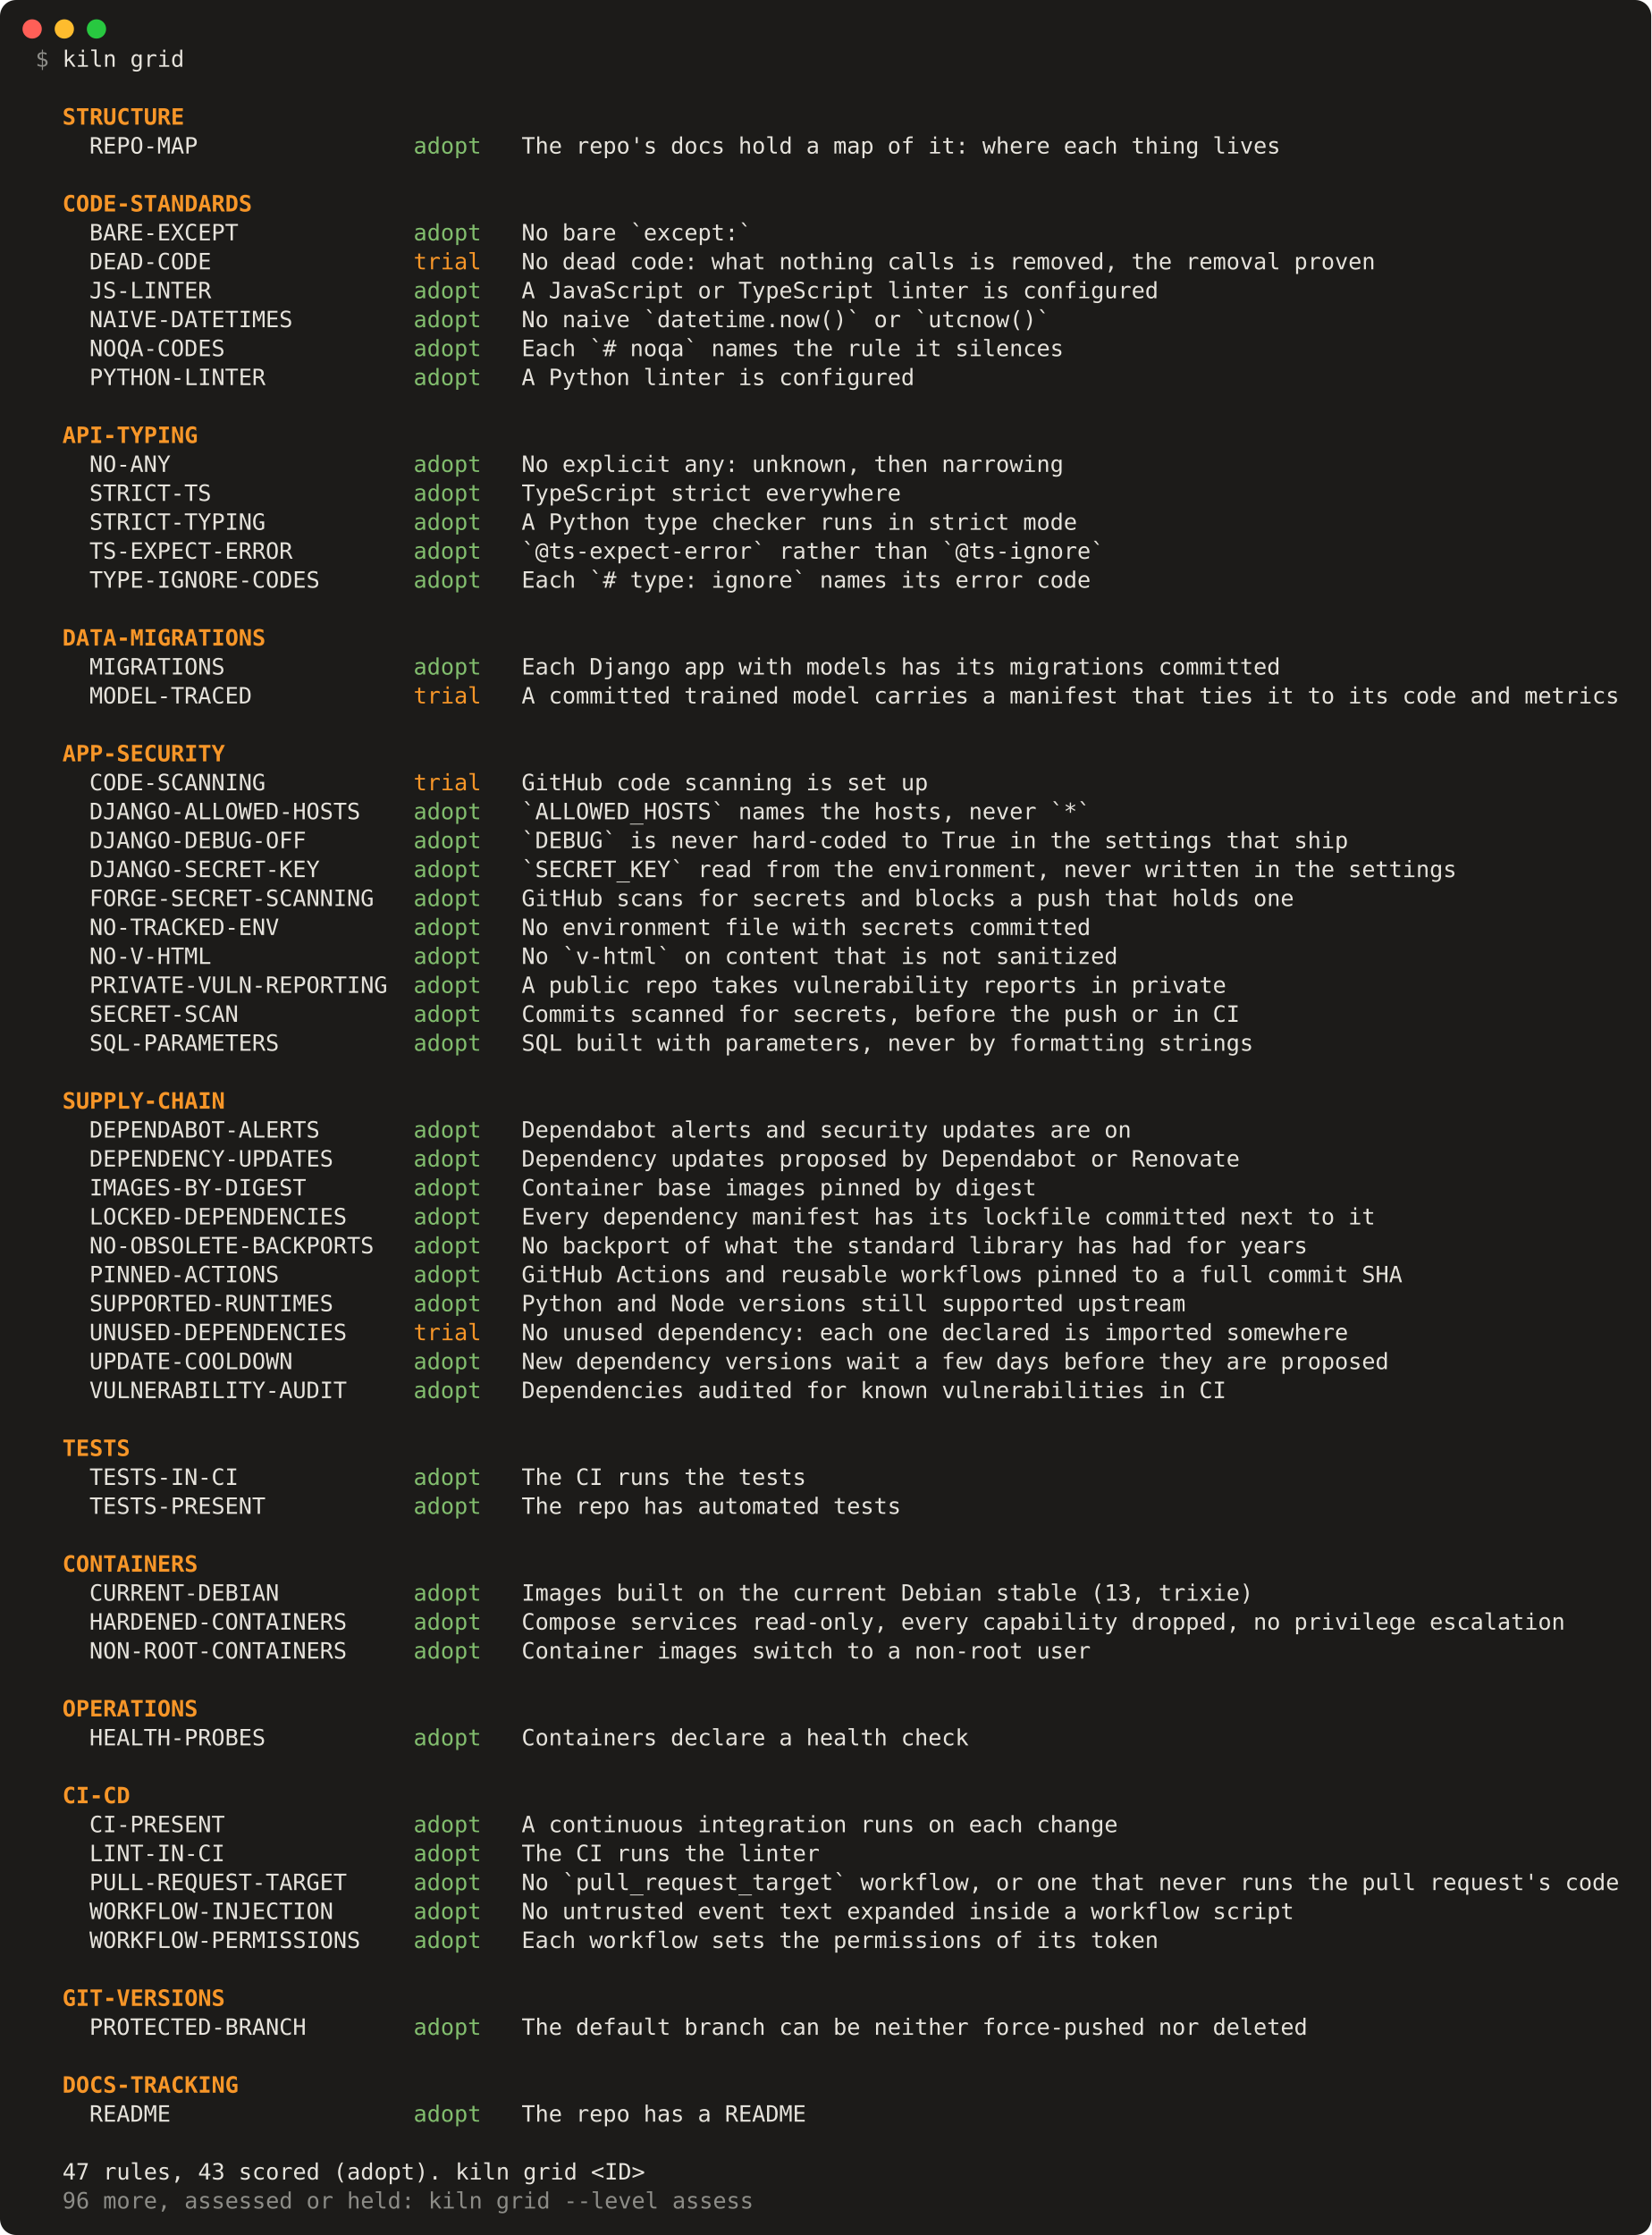
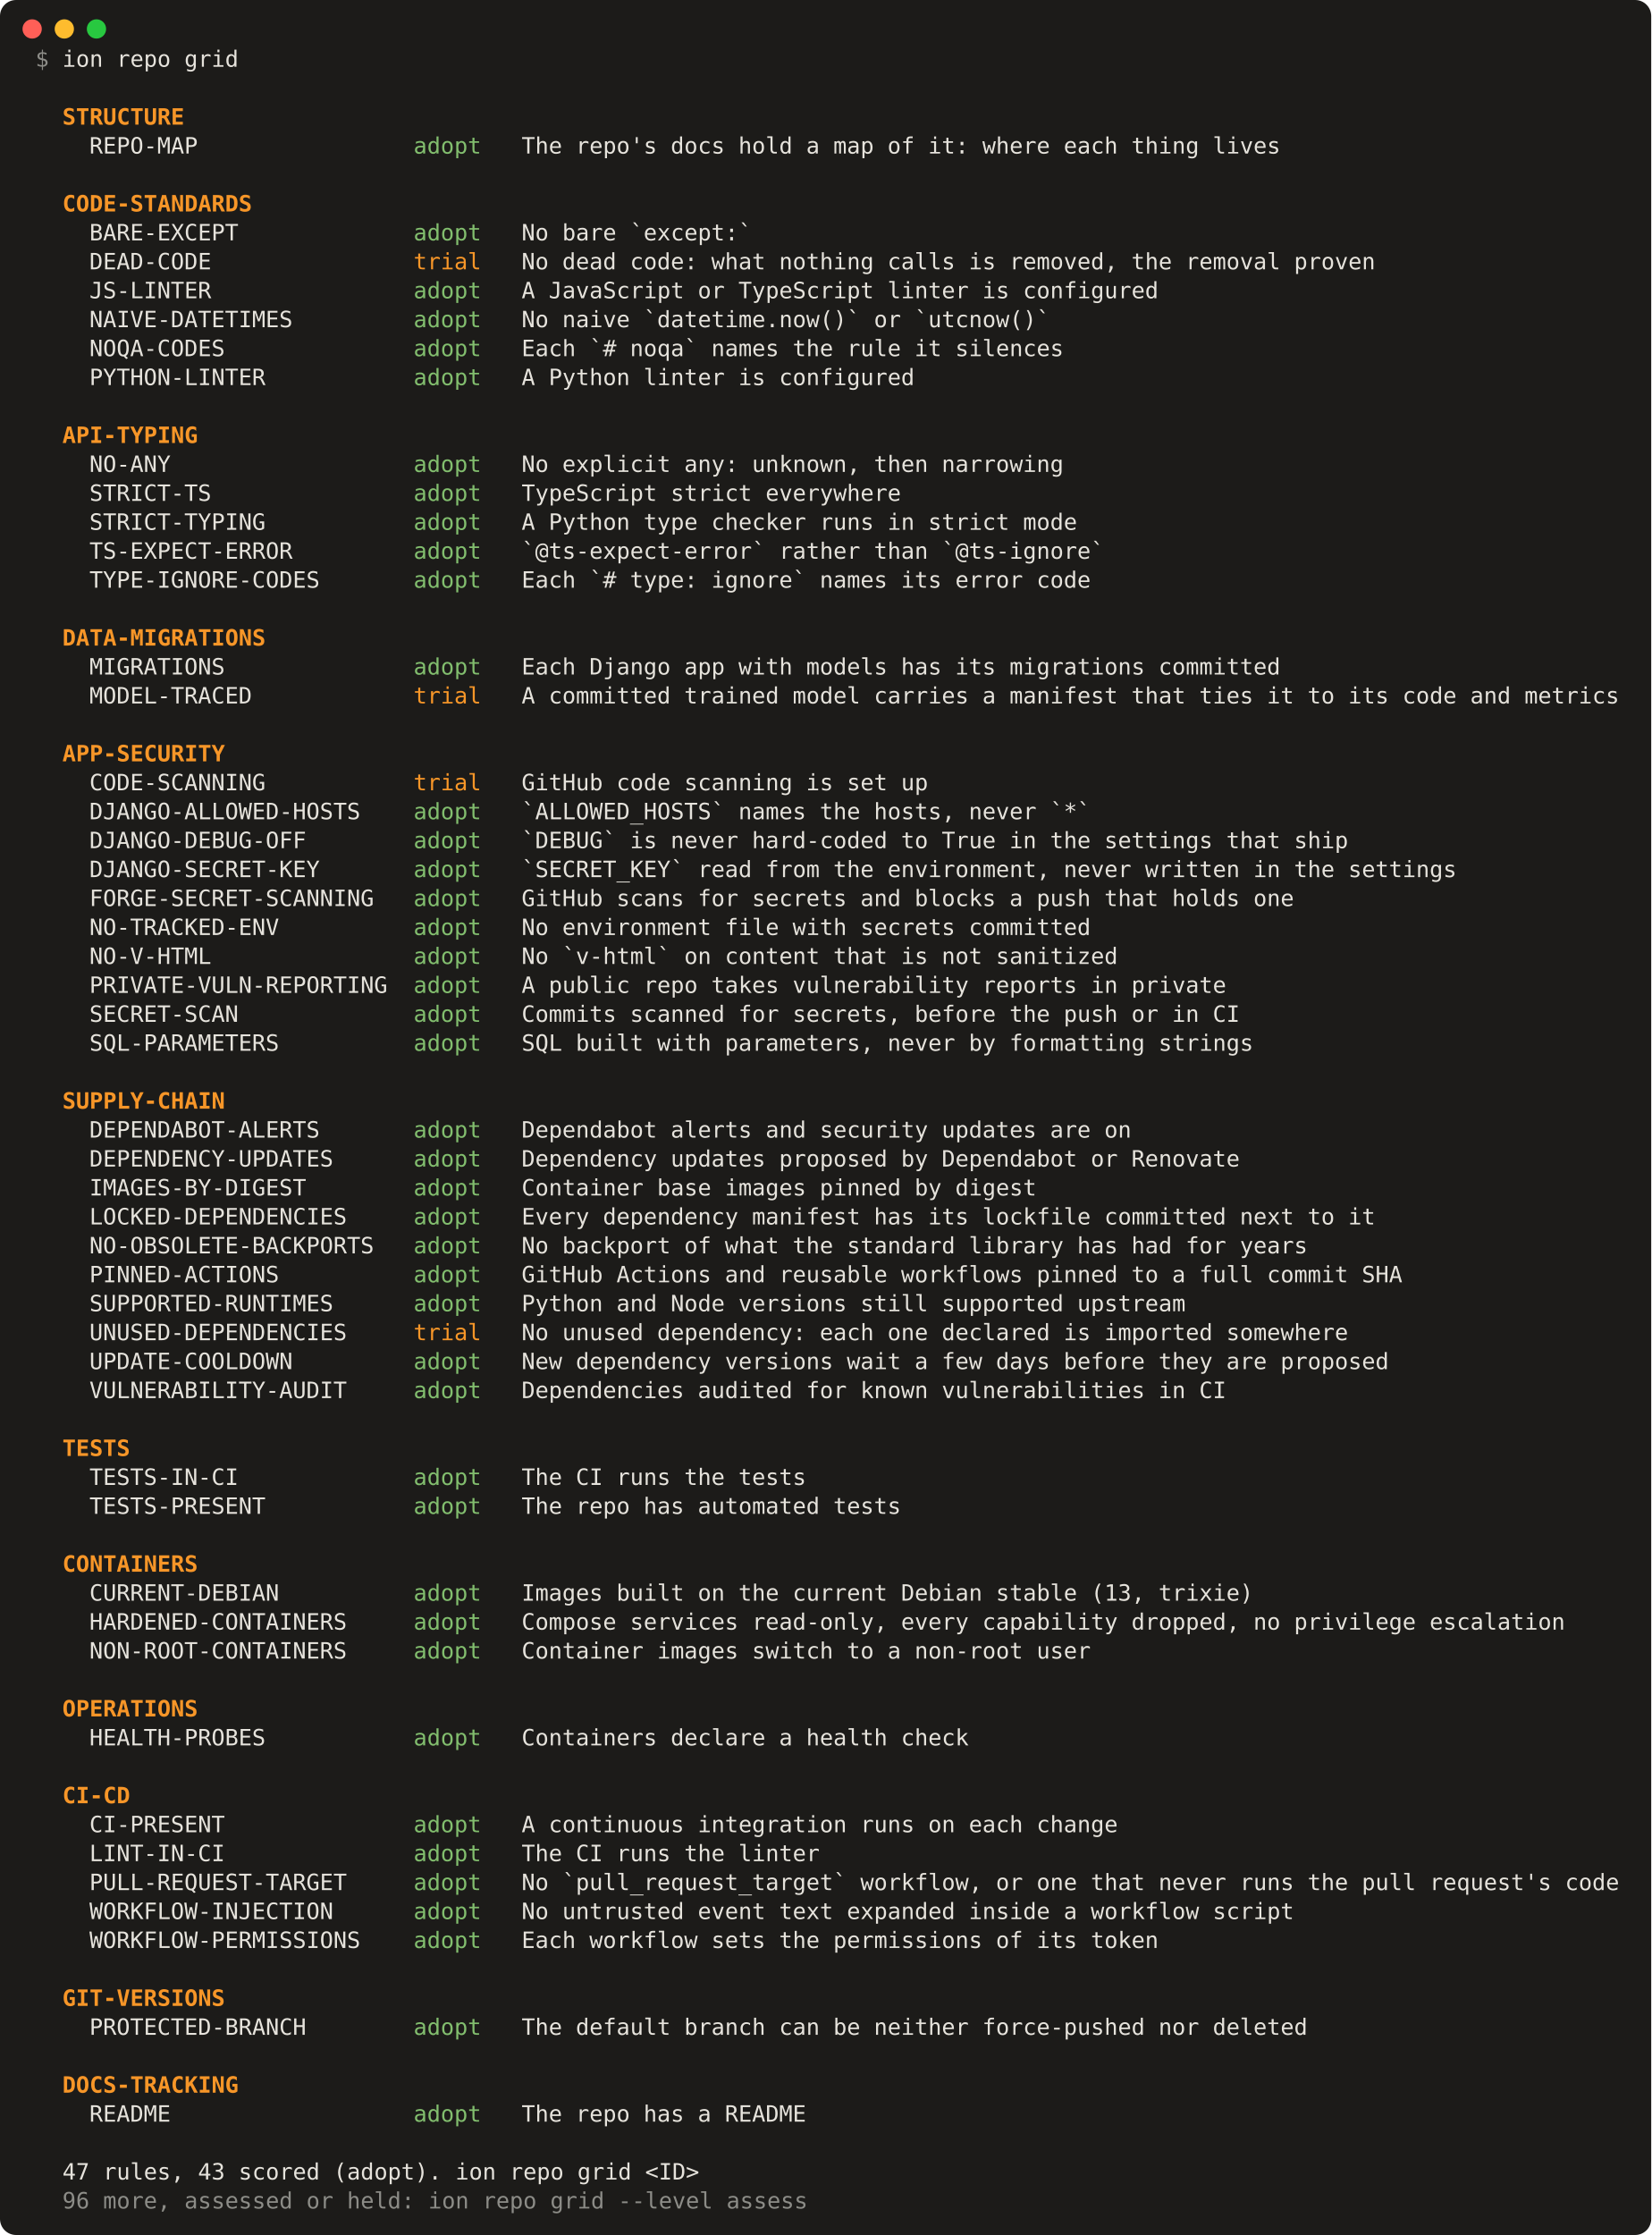
- <svg xmlns="http://www.w3.org/2000/svg" width="1027" height="1390" viewBox="0 0 1027 1390" role="img" aria-label="kiln grid: the rules kiln stands behind">
+ <svg xmlns="http://www.w3.org/2000/svg" width="1027" height="1390" viewBox="0 0 1027 1390" role="img" aria-label="ion repo grid: the rules ion-repo stands behind">
  <rect width="100%" height="100%" rx="10" fill="#1c1b19" />
  <circle cx="20" cy="18" r="6" fill="#ff5f57" />
  <circle cx="40" cy="18" r="6" fill="#febc2e" />
  <circle cx="60" cy="18" r="6" fill="#28c840" />
  <g font-family="ui-monospace,SFMono-Regular,Menlo,Consolas,'DejaVu Sans Mono',monospace" font-size="14" fill="#e6e3dc" xml:space="preserve">
    <text x="22.0" y="41.5" textLength="8.4" fill="#8c8c87">$</text>
-     <text x="38.8" y="41.5" textLength="75.6">kiln grid</text>
+     <text x="38.8" y="41.5" textLength="109.2">ion repo grid</text>
    <text x="38.8" y="77.5" textLength="75.6" fill="#f79628" font-weight="bold">STRUCTURE</text>
    <text x="55.6" y="95.5" textLength="67.2">REPO-MAP</text>
    <text x="257.2" y="95.5" textLength="42.0" fill="#82be6e">adopt</text>
    <text x="324.4" y="95.5" textLength="470.4">The repo's docs hold a map of it: where each thing lives</text>
    <text x="38.8" y="131.5" textLength="117.6" fill="#f79628" font-weight="bold">CODE-STANDARDS</text>
    <text x="55.6" y="149.5" textLength="92.4">BARE-EXCEPT</text>
    <text x="257.2" y="149.5" textLength="42.0" fill="#82be6e">adopt</text>
    <text x="324.4" y="149.5" textLength="142.8">No bare `except:`</text>
    <text x="55.6" y="167.5" textLength="75.6">DEAD-CODE</text>
    <text x="257.2" y="167.5" textLength="42.0" fill="#f79628">trial</text>
    <text x="324.4" y="167.5" textLength="529.2">No dead code: what nothing calls is removed, the removal proven</text>
    <text x="55.6" y="185.5" textLength="75.6">JS-LINTER</text>
    <text x="257.2" y="185.5" textLength="42.0" fill="#82be6e">adopt</text>
    <text x="324.4" y="185.5" textLength="394.8">A JavaScript or TypeScript linter is configured</text>
    <text x="55.6" y="203.5" textLength="126.0">NAIVE-DATETIMES</text>
    <text x="257.2" y="203.5" textLength="42.0" fill="#82be6e">adopt</text>
    <text x="324.4" y="203.5" textLength="327.6">No naive `datetime.now()` or `utcnow()`</text>
    <text x="55.6" y="221.5" textLength="84.0">NOQA-CODES</text>
    <text x="257.2" y="221.5" textLength="42.0" fill="#82be6e">adopt</text>
    <text x="324.4" y="221.5" textLength="336.0">Each `# noqa` names the rule it silences</text>
    <text x="55.6" y="239.5" textLength="109.2">PYTHON-LINTER</text>
    <text x="257.2" y="239.5" textLength="42.0" fill="#82be6e">adopt</text>
    <text x="324.4" y="239.5" textLength="243.6">A Python linter is configured</text>
    <text x="38.8" y="275.5" textLength="84.0" fill="#f79628" font-weight="bold">API-TYPING</text>
    <text x="55.6" y="293.5" textLength="50.4">NO-ANY</text>
    <text x="257.2" y="293.5" textLength="42.0" fill="#82be6e">adopt</text>
    <text x="324.4" y="293.5" textLength="336.0">No explicit any: unknown, then narrowing</text>
    <text x="55.6" y="311.5" textLength="75.6">STRICT-TS</text>
    <text x="257.2" y="311.5" textLength="42.0" fill="#82be6e">adopt</text>
    <text x="324.4" y="311.5" textLength="235.2">TypeScript strict everywhere</text>
    <text x="55.6" y="329.5" textLength="109.2">STRICT-TYPING</text>
    <text x="257.2" y="329.5" textLength="42.0" fill="#82be6e">adopt</text>
    <text x="324.4" y="329.5" textLength="344.4">A Python type checker runs in strict mode</text>
    <text x="55.6" y="347.5" textLength="126.0">TS-EXPECT-ERROR</text>
    <text x="257.2" y="347.5" textLength="42.0" fill="#82be6e">adopt</text>
    <text x="324.4" y="347.5" textLength="361.2">`@ts-expect-error` rather than `@ts-ignore`</text>
    <text x="55.6" y="365.5" textLength="142.8">TYPE-IGNORE-CODES</text>
    <text x="257.2" y="365.5" textLength="42.0" fill="#82be6e">adopt</text>
    <text x="324.4" y="365.5" textLength="352.8">Each `# type: ignore` names its error code</text>
    <text x="38.8" y="401.5" textLength="126.0" fill="#f79628" font-weight="bold">DATA-MIGRATIONS</text>
    <text x="55.6" y="419.5" textLength="84.0">MIGRATIONS</text>
    <text x="257.2" y="419.5" textLength="42.0" fill="#82be6e">adopt</text>
    <text x="324.4" y="419.5" textLength="470.4">Each Django app with models has its migrations committed</text>
    <text x="55.6" y="437.5" textLength="100.8">MODEL-TRACED</text>
    <text x="257.2" y="437.5" textLength="42.0" fill="#f79628">trial</text>
    <text x="324.4" y="437.5" textLength="680.4">A committed trained model carries a manifest that ties it to its code and metrics</text>
    <text x="38.8" y="473.5" textLength="100.8" fill="#f79628" font-weight="bold">APP-SECURITY</text>
    <text x="55.6" y="491.5" textLength="109.2">CODE-SCANNING</text>
    <text x="257.2" y="491.5" textLength="42.0" fill="#f79628">trial</text>
    <text x="324.4" y="491.5" textLength="252.0">GitHub code scanning is set up</text>
    <text x="55.6" y="509.5" textLength="168.0">DJANGO-ALLOWED-HOSTS</text>
    <text x="257.2" y="509.5" textLength="42.0" fill="#82be6e">adopt</text>
    <text x="324.4" y="509.5" textLength="352.8">`ALLOWED_HOSTS` names the hosts, never `*`</text>
    <text x="55.6" y="527.5" textLength="134.4">DJANGO-DEBUG-OFF</text>
    <text x="257.2" y="527.5" textLength="42.0" fill="#82be6e">adopt</text>
    <text x="324.4" y="527.5" textLength="512.4">`DEBUG` is never hard-coded to True in the settings that ship</text>
    <text x="55.6" y="545.5" textLength="142.8">DJANGO-SECRET-KEY</text>
    <text x="257.2" y="545.5" textLength="42.0" fill="#82be6e">adopt</text>
    <text x="324.4" y="545.5" textLength="579.6">`SECRET_KEY` read from the environment, never written in the settings</text>
    <text x="55.6" y="563.5" textLength="176.4">FORGE-SECRET-SCANNING</text>
    <text x="257.2" y="563.5" textLength="42.0" fill="#82be6e">adopt</text>
    <text x="324.4" y="563.5" textLength="478.8">GitHub scans for secrets and blocks a push that holds one</text>
    <text x="55.6" y="581.5" textLength="117.6">NO-TRACKED-ENV</text>
    <text x="257.2" y="581.5" textLength="42.0" fill="#82be6e">adopt</text>
    <text x="324.4" y="581.5" textLength="352.8">No environment file with secrets committed</text>
    <text x="55.6" y="599.5" textLength="75.6">NO-V-HTML</text>
    <text x="257.2" y="599.5" textLength="42.0" fill="#82be6e">adopt</text>
    <text x="324.4" y="599.5" textLength="369.6">No `v-html` on content that is not sanitized</text>
    <text x="55.6" y="617.5" textLength="184.8">PRIVATE-VULN-REPORTING</text>
    <text x="257.2" y="617.5" textLength="42.0" fill="#82be6e">adopt</text>
    <text x="324.4" y="617.5" textLength="436.8">A public repo takes vulnerability reports in private</text>
    <text x="55.6" y="635.5" textLength="92.4">SECRET-SCAN</text>
    <text x="257.2" y="635.5" textLength="42.0" fill="#82be6e">adopt</text>
    <text x="324.4" y="635.5" textLength="445.2">Commits scanned for secrets, before the push or in CI</text>
    <text x="55.6" y="653.5" textLength="117.6">SQL-PARAMETERS</text>
    <text x="257.2" y="653.5" textLength="42.0" fill="#82be6e">adopt</text>
    <text x="324.4" y="653.5" textLength="453.6">SQL built with parameters, never by formatting strings</text>
    <text x="38.8" y="689.5" textLength="100.8" fill="#f79628" font-weight="bold">SUPPLY-CHAIN</text>
    <text x="55.6" y="707.5" textLength="142.8">DEPENDABOT-ALERTS</text>
    <text x="257.2" y="707.5" textLength="42.0" fill="#82be6e">adopt</text>
    <text x="324.4" y="707.5" textLength="378.0">Dependabot alerts and security updates are on</text>
    <text x="55.6" y="725.5" textLength="151.2">DEPENDENCY-UPDATES</text>
    <text x="257.2" y="725.5" textLength="42.0" fill="#82be6e">adopt</text>
    <text x="324.4" y="725.5" textLength="445.2">Dependency updates proposed by Dependabot or Renovate</text>
    <text x="55.6" y="743.5" textLength="134.4">IMAGES-BY-DIGEST</text>
    <text x="257.2" y="743.5" textLength="42.0" fill="#82be6e">adopt</text>
    <text x="324.4" y="743.5" textLength="319.2">Container base images pinned by digest</text>
    <text x="55.6" y="761.5" textLength="159.6">LOCKED-DEPENDENCIES</text>
    <text x="257.2" y="761.5" textLength="42.0" fill="#82be6e">adopt</text>
    <text x="324.4" y="761.5" textLength="529.2">Every dependency manifest has its lockfile committed next to it</text>
    <text x="55.6" y="779.5" textLength="176.4">NO-OBSOLETE-BACKPORTS</text>
    <text x="257.2" y="779.5" textLength="42.0" fill="#82be6e">adopt</text>
    <text x="324.4" y="779.5" textLength="487.2">No backport of what the standard library has had for years</text>
    <text x="55.6" y="797.5" textLength="117.6">PINNED-ACTIONS</text>
    <text x="257.2" y="797.5" textLength="42.0" fill="#82be6e">adopt</text>
    <text x="324.4" y="797.5" textLength="546.0">GitHub Actions and reusable workflows pinned to a full commit SHA</text>
    <text x="55.6" y="815.5" textLength="151.2">SUPPORTED-RUNTIMES</text>
    <text x="257.2" y="815.5" textLength="42.0" fill="#82be6e">adopt</text>
    <text x="324.4" y="815.5" textLength="411.6">Python and Node versions still supported upstream</text>
    <text x="55.6" y="833.5" textLength="159.6">UNUSED-DEPENDENCIES</text>
    <text x="257.2" y="833.5" textLength="42.0" fill="#f79628">trial</text>
    <text x="324.4" y="833.5" textLength="512.4">No unused dependency: each one declared is imported somewhere</text>
    <text x="55.6" y="851.5" textLength="126.0">UPDATE-COOLDOWN</text>
    <text x="257.2" y="851.5" textLength="42.0" fill="#82be6e">adopt</text>
    <text x="324.4" y="851.5" textLength="537.6">New dependency versions wait a few days before they are proposed</text>
    <text x="55.6" y="869.5" textLength="159.6">VULNERABILITY-AUDIT</text>
    <text x="257.2" y="869.5" textLength="42.0" fill="#82be6e">adopt</text>
    <text x="324.4" y="869.5" textLength="436.8">Dependencies audited for known vulnerabilities in CI</text>
    <text x="38.8" y="905.5" textLength="42.0" fill="#f79628" font-weight="bold">TESTS</text>
    <text x="55.6" y="923.5" textLength="92.4">TESTS-IN-CI</text>
    <text x="257.2" y="923.5" textLength="42.0" fill="#82be6e">adopt</text>
    <text x="324.4" y="923.5" textLength="176.4">The CI runs the tests</text>
    <text x="55.6" y="941.5" textLength="109.2">TESTS-PRESENT</text>
    <text x="257.2" y="941.5" textLength="42.0" fill="#82be6e">adopt</text>
    <text x="324.4" y="941.5" textLength="235.2">The repo has automated tests</text>
    <text x="38.8" y="977.5" textLength="84.0" fill="#f79628" font-weight="bold">CONTAINERS</text>
    <text x="55.6" y="995.5" textLength="117.6">CURRENT-DEBIAN</text>
    <text x="257.2" y="995.5" textLength="42.0" fill="#82be6e">adopt</text>
    <text x="324.4" y="995.5" textLength="453.6">Images built on the current Debian stable (13, trixie)</text>
    <text x="55.6" y="1013.5" textLength="159.6">HARDENED-CONTAINERS</text>
    <text x="257.2" y="1013.5" textLength="42.0" fill="#82be6e">adopt</text>
    <text x="324.4" y="1013.5" textLength="646.8">Compose services read-only, every capability dropped, no privilege escalation</text>
    <text x="55.6" y="1031.5" textLength="159.6">NON-ROOT-CONTAINERS</text>
    <text x="257.2" y="1031.5" textLength="42.0" fill="#82be6e">adopt</text>
    <text x="324.4" y="1031.5" textLength="352.8">Container images switch to a non-root user</text>
    <text x="38.8" y="1067.5" textLength="84.0" fill="#f79628" font-weight="bold">OPERATIONS</text>
    <text x="55.6" y="1085.5" textLength="109.2">HEALTH-PROBES</text>
    <text x="257.2" y="1085.5" textLength="42.0" fill="#82be6e">adopt</text>
    <text x="324.4" y="1085.5" textLength="277.2">Containers declare a health check</text>
    <text x="38.8" y="1121.5" textLength="42.0" fill="#f79628" font-weight="bold">CI-CD</text>
    <text x="55.6" y="1139.5" textLength="84.0">CI-PRESENT</text>
    <text x="257.2" y="1139.5" textLength="42.0" fill="#82be6e">adopt</text>
    <text x="324.4" y="1139.5" textLength="369.6">A continuous integration runs on each change</text>
    <text x="55.6" y="1157.5" textLength="84.0">LINT-IN-CI</text>
    <text x="257.2" y="1157.5" textLength="42.0" fill="#82be6e">adopt</text>
    <text x="324.4" y="1157.5" textLength="184.8">The CI runs the linter</text>
    <text x="55.6" y="1175.5" textLength="159.6">PULL-REQUEST-TARGET</text>
    <text x="257.2" y="1175.5" textLength="42.0" fill="#82be6e">adopt</text>
    <text x="324.4" y="1175.5" textLength="680.4">No `pull_request_target` workflow, or one that never runs the pull request's code</text>
    <text x="55.6" y="1193.5" textLength="151.2">WORKFLOW-INJECTION</text>
    <text x="257.2" y="1193.5" textLength="42.0" fill="#82be6e">adopt</text>
    <text x="324.4" y="1193.5" textLength="478.8">No untrusted event text expanded inside a workflow script</text>
    <text x="55.6" y="1211.5" textLength="168.0">WORKFLOW-PERMISSIONS</text>
    <text x="257.2" y="1211.5" textLength="42.0" fill="#82be6e">adopt</text>
    <text x="324.4" y="1211.5" textLength="394.8">Each workflow sets the permissions of its token</text>
    <text x="38.8" y="1247.5" textLength="100.8" fill="#f79628" font-weight="bold">GIT-VERSIONS</text>
    <text x="55.6" y="1265.5" textLength="134.4">PROTECTED-BRANCH</text>
    <text x="257.2" y="1265.5" textLength="42.0" fill="#82be6e">adopt</text>
    <text x="324.4" y="1265.5" textLength="487.2">The default branch can be neither force-pushed nor deleted</text>
    <text x="38.8" y="1301.5" textLength="109.2" fill="#f79628" font-weight="bold">DOCS-TRACKING</text>
    <text x="55.6" y="1319.5" textLength="50.4">README</text>
    <text x="257.2" y="1319.5" textLength="42.0" fill="#82be6e">adopt</text>
    <text x="324.4" y="1319.5" textLength="176.4">The repo has a README</text>
-     <text x="38.8" y="1355.5" textLength="361.2">47 rules, 43 scored (adopt). kiln grid &lt;ID&gt;</text>
-     <text x="38.8" y="1373.5" textLength="428.4" fill="#8c8c87">96 more, assessed or held: kiln grid --level assess</text>
+     <text x="38.8" y="1355.5" textLength="394.8">47 rules, 43 scored (adopt). ion repo grid &lt;ID&gt;</text>
+     <text x="38.8" y="1373.5" textLength="462.0" fill="#8c8c87">96 more, assessed or held: ion repo grid --level assess</text>
  </g>
</svg>
